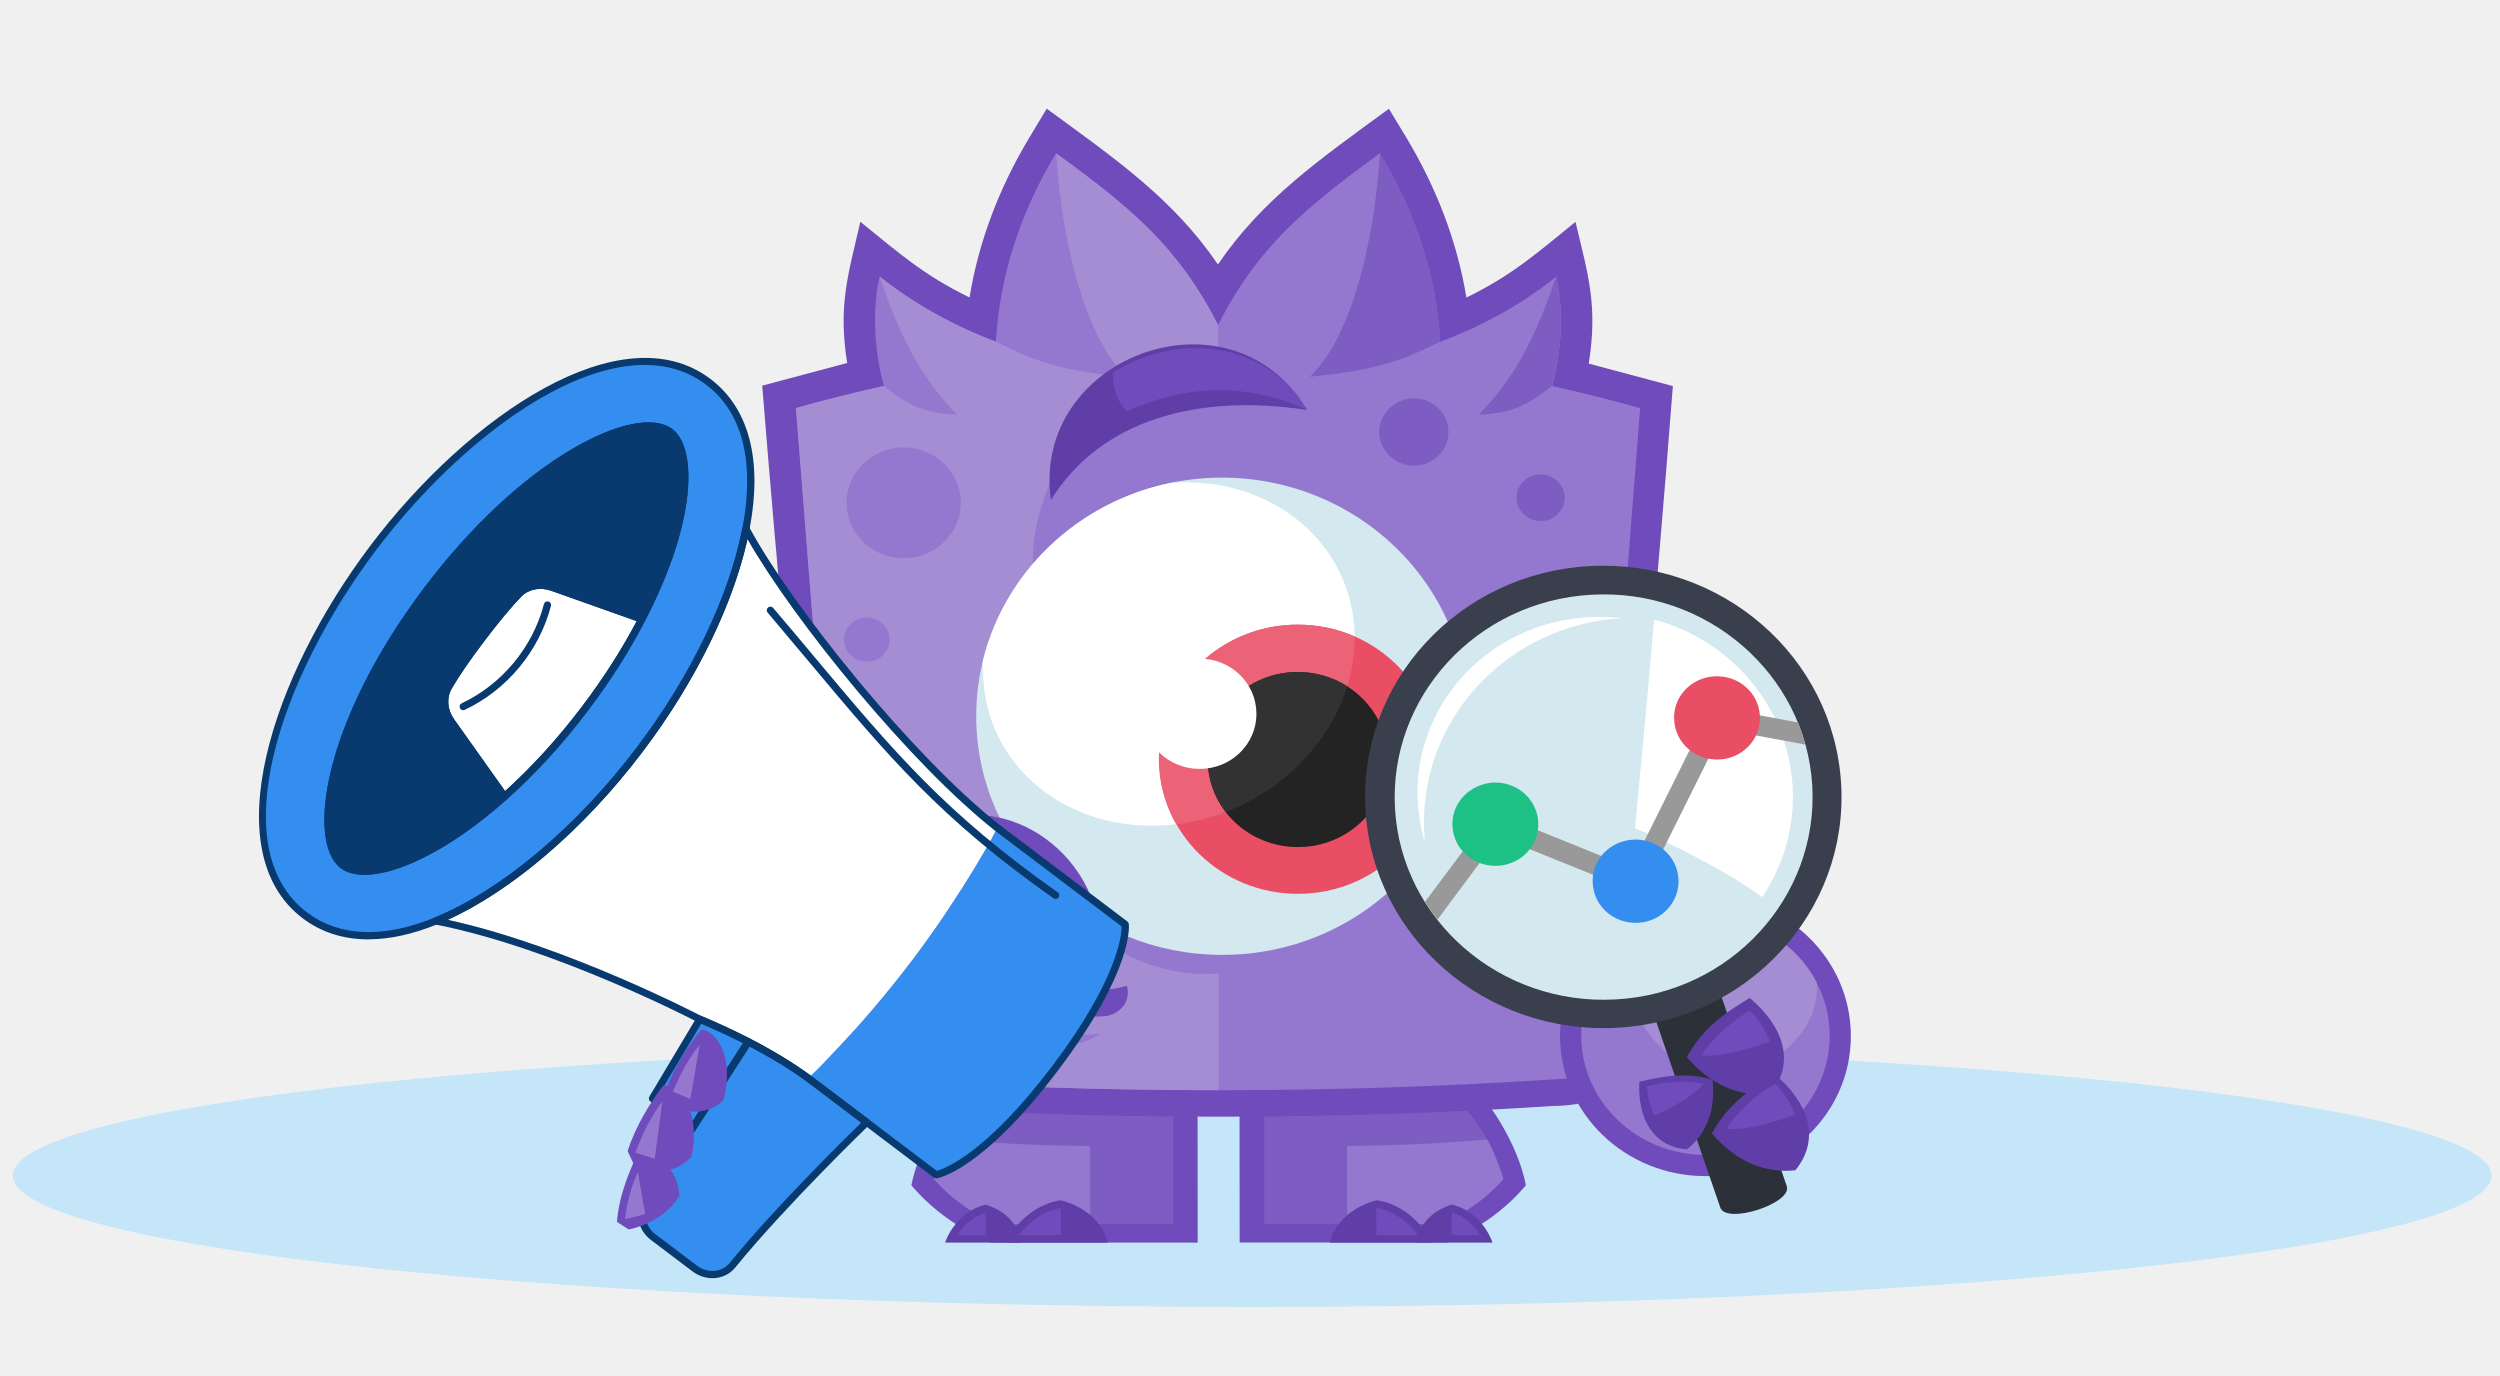
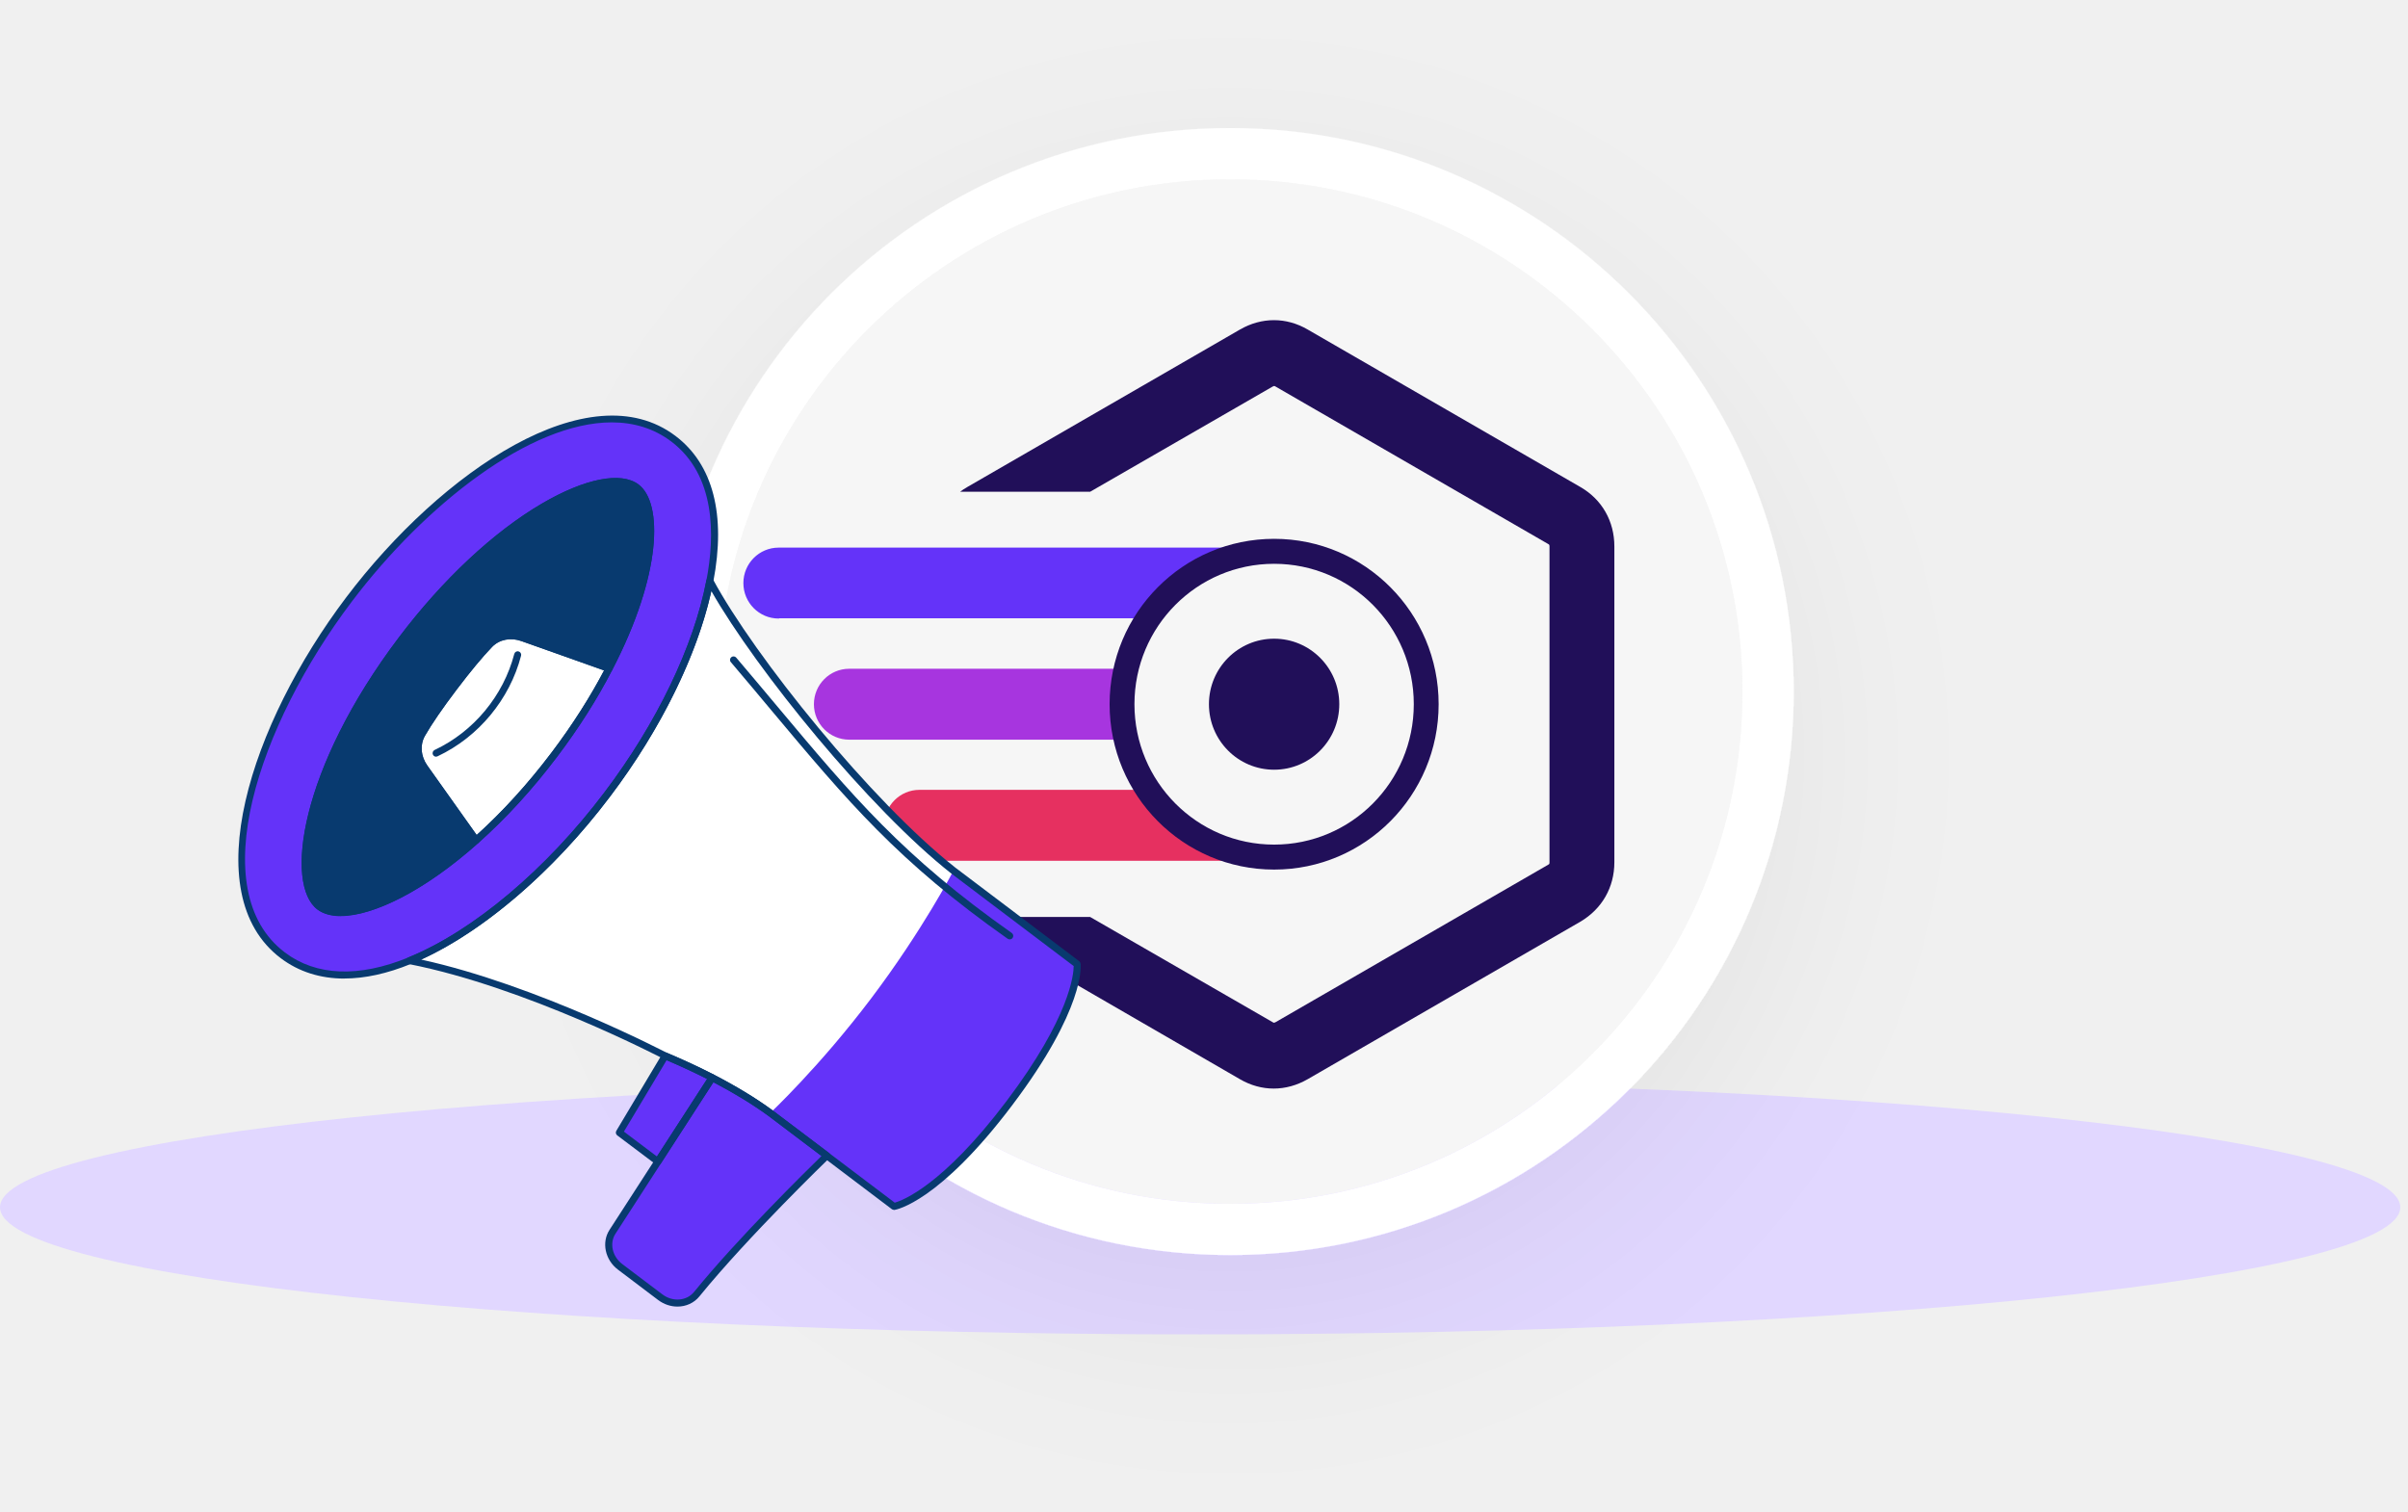
- <svg xmlns="http://www.w3.org/2000/svg" width="189" height="104" viewBox="0 0 189 104" fill="none">
-   <path fill-rule="evenodd" clip-rule="evenodd" d="M94.67 78.953C146.382 78.953 188.369 83.401 188.369 88.878C188.369 94.355 146.382 98.802 94.67 98.802C42.958 98.802 0.971 94.359 0.971 88.878C0.971 83.397 42.958 78.953 94.67 78.953Z" fill="#C5E6F8" />
-   <path d="M74.594 80.399L90.535 80.401L90.545 93.941L74.895 93.939C72.42 92.879 70.38 91.371 68.899 89.605C69.479 86.685 71.636 82.871 74.594 80.399Z" fill="#6F4BBB" />
-   <path d="M75.517 81.529C73.407 83.648 71.323 86.214 70.621 89.134C71.884 90.594 73.534 91.725 75.306 92.549L88.7 92.551L88.692 81.531L75.517 81.529Z" fill="#7D5DC2" />
-   <path d="M71.833 86.147C71.421 86.712 70.647 88.996 70.598 89.137C71.861 90.597 73.511 91.728 75.283 92.552L82.417 92.553L82.412 86.642C78.894 86.618 75.376 86.453 71.833 86.147Z" fill="#9478CF" />
-   <path d="M74.529 91.07C76.179 91.612 76.956 92.625 77.2 93.943L71.45 93.942C71.837 92.812 72.928 91.423 74.529 91.07Z" fill="#5F3EA7" />
-   <path d="M74.504 91.683C73.607 91.918 72.855 92.601 72.37 93.378L74.53 93.378L74.529 91.683L74.504 91.683Z" fill="#6F4BBB" />
-   <path d="M80.206 90.74C82.414 91.329 83.483 92.766 83.75 93.943L76.084 93.942C76.592 92.694 78.144 91.023 80.206 90.74Z" fill="#5F3EA7" />
-   <path d="M80.156 91.329C78.943 91.541 77.755 92.365 77.052 93.377L80.206 93.378L80.205 91.329L80.156 91.329Z" fill="#6F4BBB" />
-   <path d="M109.649 80.398L93.707 80.395L93.717 93.936L109.367 93.938C111.841 92.878 113.878 91.372 115.357 89.606C114.797 86.686 112.635 82.871 109.649 80.398Z" fill="#6F4BBB" />
-   <path d="M108.752 81.528C110.864 83.647 112.953 86.214 113.659 89.134C112.398 90.594 110.749 91.724 108.978 92.548L95.585 92.546L95.577 81.526L108.752 81.528Z" fill="#7D5DC2" />
-   <path d="M112.417 86.144C112.83 86.709 113.608 88.993 113.657 89.135C112.396 90.595 110.747 91.725 108.977 92.549L101.843 92.547L101.839 86.637C105.357 86.614 108.899 86.45 112.417 86.144Z" fill="#9478CF" />
-   <path d="M109.749 91.066C108.1 91.607 107.324 92.62 107.083 93.938L112.833 93.939C112.444 92.808 111.351 91.419 109.749 91.066Z" fill="#5F3EA7" />
-   <path d="M109.776 91.678C110.674 91.914 111.427 92.597 111.913 93.374L109.753 93.374L109.752 91.678L109.776 91.678Z" fill="#6F4BBB" />
-   <path d="M104.075 90.737C101.867 91.326 100.801 92.762 100.535 93.939L108.201 93.94C107.691 92.692 106.137 91.02 104.075 90.737Z" fill="#5F3EA7" />
-   <path d="M104.098 91.325C105.311 91.538 106.501 92.362 107.205 93.375L104.051 93.374L104.049 91.325L104.098 91.325Z" fill="#6F4BBB" />
-   <path d="M49.515 84.57C49.614 87.043 50.198 88.975 51.315 90.176C53.062 90.035 54.541 88.151 55.219 86.526C54.199 84.806 52.209 84.029 49.515 84.57Z" fill="#5F3EA7" />
-   <path d="M50.414 85.254C50.464 86.691 50.853 88.175 51.655 89.258L52.332 85.348C51.725 85.207 51.069 85.207 50.414 85.254Z" fill="#6F4BBB" />
-   <path d="M53.93 85.889C54.102 88.103 54.394 90.058 55.827 92.036C58.399 91.495 60.412 90.106 61.26 87.892C59.996 85.089 56.987 84.712 53.93 85.889Z" fill="#5F3EA7" />
-   <path d="M56.191 91.095L57.911 86.172C56.94 85.984 55.848 86.125 54.805 86.454C54.976 88.127 55.268 89.611 56.191 91.095Z" fill="#6F4BBB" />
-   <path d="M58.366 78.727C59.701 78.727 60.769 79.764 60.77 81.059C60.771 82.354 59.704 83.391 58.37 83.39C57.035 83.39 55.967 82.354 55.966 81.058C55.965 79.763 57.032 78.727 58.366 78.727Z" fill="#9478CF" />
-   <path d="M64.053 27.481C63.346 23.077 64.121 20.792 65.041 16.765C67.93 19.097 69.775 20.77 73.296 22.489C73.996 18.226 75.546 14.199 77.8 10.431L79.133 8.217C84.281 11.987 88.675 15.002 92.076 19.995C95.47 15.003 99.86 11.989 105.002 8.221L106.338 10.435C108.598 14.204 110.154 18.232 110.86 22.495C114.378 20.776 116.221 19.104 119.107 16.773C120.056 20.777 120.81 23.061 120.11 27.489L126.469 29.186C125.219 45.295 123.943 59.026 122.329 75.136C122.112 77.35 121.871 79.587 121.63 81.801C121.558 82.437 120.758 83.591 117.36 83.614C100.763 84.695 83.388 84.692 66.812 83.606C63.415 83.559 62.614 82.428 62.54 81.792C62.296 79.531 62.052 77.27 61.831 75.009C61.734 74.091 61.636 73.172 61.538 72.23C60.145 57.863 58.775 43.543 57.624 29.152L63.981 27.457L64.053 27.457L64.053 27.481Z" fill="#6F4BBB" />
-   <path d="M79.839 11.586C77.1 16.108 75.574 20.888 75.287 25.834C72.471 24.798 69.267 23.101 66.499 20.911C65.942 23.313 66.066 26.445 66.82 29.177C64.491 29.695 62.332 30.237 60.172 30.849C61.348 45.64 62.451 60.431 63.966 75.175C64.113 76.635 64.431 79.791 64.602 81.251C65.209 81.581 66.47 81.581 66.98 81.605C83.676 82.691 100.566 82.693 117.261 81.612C117.795 81.565 119.032 81.565 119.639 81.259C119.808 79.823 120.121 76.596 120.265 75.183C121.735 60.416 122.84 45.625 123.994 30.858C121.834 30.245 119.674 29.703 117.344 29.185C118.094 26.453 118.213 23.32 117.653 20.918C114.913 23.131 111.686 24.803 108.872 25.839C108.577 20.917 107.045 16.112 104.3 11.589C98.721 15.687 95.059 18.654 92.079 24.588C89.065 18.653 85.423 15.685 79.814 11.586L79.839 11.586Z" fill="#9478CF" />
-   <path d="M79.846 11.585C80.263 18.157 81.968 25.459 85.174 28.522C80.902 28.074 78.62 27.579 75.317 25.835C72.477 24.799 69.271 23.102 66.503 20.911C67.986 25.245 69.421 28.331 72.36 31.347C69.86 31.299 68.427 30.498 66.824 29.179C64.494 29.697 62.334 30.238 60.174 30.851C61.35 45.644 62.453 60.437 63.968 75.183C64.115 76.643 64.433 79.8 64.604 81.26C65.211 81.59 66.473 81.59 66.983 81.614C75.333 82.157 83.732 82.417 92.13 82.418L92.124 73.608C79.163 74.596 67.303 54.761 80.911 41.736L78.194 43.196C77.853 41.1 78.53 38.485 79.427 36.365C81.196 32.243 85.903 29.181 92.092 28.452L92.089 24.565C89.075 18.629 85.456 15.661 79.846 11.585Z" fill="#A58DD4" />
-   <path d="M111.811 31.34C114.721 28.325 116.175 25.216 117.653 20.883C118.212 23.285 118.093 26.418 117.343 29.15C115.742 30.492 114.311 31.293 111.811 31.34ZM106.884 30.114C108.34 30.114 109.506 31.269 109.507 32.658C109.508 34.072 108.319 35.202 106.888 35.202C105.431 35.202 104.266 34.047 104.265 32.658C104.264 31.268 105.452 30.114 106.884 30.114ZM116.474 35.863C117.469 35.863 118.295 36.664 118.296 37.629C118.296 38.595 117.472 39.396 116.477 39.396C115.482 39.395 114.656 38.595 114.655 37.629C114.655 36.64 115.455 35.862 116.474 35.863ZM99.02 28.488C102.221 25.45 103.914 18.148 104.322 11.553C107.068 16.076 108.6 20.858 108.895 25.804C105.571 27.547 103.291 28.041 99.02 28.488Z" fill="#7D5DC2" />
-   <path d="M68.314 33.821C70.693 33.822 72.636 35.706 72.638 38.014C72.639 40.323 70.699 42.207 68.32 42.207C65.942 42.206 63.999 40.322 63.997 38.013C63.996 35.705 65.936 33.821 68.314 33.821ZM65.533 46.682C66.479 46.682 67.256 47.436 67.257 48.354C67.258 49.273 66.482 50.027 65.535 50.026C64.588 50.026 63.811 49.273 63.811 48.354C63.81 47.435 64.586 46.682 65.533 46.682Z" fill="#9478CF" />
-   <path d="M92.377 36.109C102.642 36.11 110.971 44.19 110.978 54.152C110.986 64.114 102.668 72.191 92.404 72.189C82.139 72.188 73.81 64.109 73.803 54.146C73.796 44.184 82.113 36.107 92.377 36.109Z" fill="#D3E8EF" />
-   <path d="M74.287 50.047C75.908 43.265 81.485 37.943 88.521 36.507C96.188 35.943 102.404 41.149 102.409 48.238C102.414 55.374 96.11 61.708 88.37 62.366C80.605 63.025 74.317 57.795 74.311 50.636C74.287 50.448 74.287 50.236 74.287 50.047Z" fill="white" />
-   <path d="M98.109 47.225C103.908 47.226 108.595 51.772 108.599 57.401C108.603 63.029 103.923 67.574 98.124 67.573C92.324 67.572 87.638 63.026 87.633 57.398C87.629 51.792 92.309 47.224 98.109 47.225Z" fill="#EA4E64" />
-   <path d="M98.109 47.225C99.638 47.225 101.094 47.532 102.405 48.12L102.405 48.238C102.41 55.186 96.445 61.379 88.924 62.32C88.097 60.86 87.611 59.188 87.609 57.398C87.605 51.769 92.285 47.224 98.109 47.225Z" fill="#EC6277" />
-   <path d="M98.112 50.805C101.873 50.805 104.933 53.75 104.936 57.424C104.938 61.074 101.907 64.041 98.122 64.04C94.361 64.04 91.301 61.096 91.298 57.422C91.296 53.771 94.327 50.804 98.112 50.805Z" fill="#232323" />
-   <path d="M98.11 50.805C99.493 50.805 100.78 51.206 101.848 51.889C100.541 56.104 97.098 59.684 92.683 61.379C91.832 60.272 91.322 58.882 91.321 57.422C91.294 53.771 94.325 50.804 98.11 50.805Z" fill="#323232" />
-   <path d="M90.688 49.792C93.066 49.792 94.985 51.653 94.986 53.961C94.988 56.269 93.072 58.129 90.694 58.129C88.316 58.129 86.398 56.268 86.396 53.96C86.395 51.652 88.31 49.791 90.688 49.792Z" fill="white" />
-   <path d="M70.534 62.421C75.822 59.596 83.785 64.543 83.208 72.55C78.16 71.042 72.697 66.425 70.534 62.421Z" fill="#6F4BBB" />
-   <path d="M70.534 62.422C75.339 62.517 80.655 65.155 83.208 72.55C77.166 71.89 71.533 67.414 70.534 62.422Z" fill="#A58DD4" />
-   <path d="M73.038 69.112C73.741 68.876 77.041 68.948 77.308 69.301C77.624 69.725 76.752 71.891 75.831 73.304C74.617 72.362 73.621 71.067 73.038 69.112Z" fill="#7D5DC2" />
-   <path d="M72.067 68.335C72.77 68.099 76.071 68.17 76.338 68.523C76.654 68.948 75.782 71.114 74.861 72.527C73.647 71.585 72.651 70.289 72.067 68.335Z" fill="white" />
-   <path d="M73.06 67.228C73.282 71.772 79.4 76.153 85.197 74.529C85.514 75.848 84.592 76.625 83.646 76.813C78.381 77.26 73.308 74.033 71.63 69.912C71.144 68.781 71.677 67.369 73.06 67.228Z" fill="#6F4BBB" />
-   <path d="M72.07 75.756C73.528 78.417 75.81 79.666 78.31 80.066C74.744 81.62 71.588 79.547 72.07 75.756Z" fill="#6F4BBB" />
-   <path d="M74.472 76.392C77.336 77.946 80.053 78.44 83.207 78.158C80.903 79.641 76.391 79.805 74.472 76.392Z" fill="#9478CF" />
-   <path d="M98.809 30.991C93.052 21.336 77.916 26.962 79.452 37.794C83.233 31.719 90.535 29.742 98.809 30.991Z" fill="#5F3EA7" />
-   <path d="M98.808 30.988C95.553 25.55 88.711 25.196 84.128 28.185C84.105 29.457 84.493 30.375 85.197 31.105C88.908 29.363 93.76 28.657 98.808 30.988Z" fill="#6F4BBB" />
-   <path d="M128.924 67.719C134.966 67.72 139.92 72.431 139.924 78.319C139.928 84.207 134.982 88.916 128.939 88.915C122.897 88.915 117.944 84.204 117.939 78.316C117.935 72.428 122.882 67.718 128.924 67.719Z" fill="#6F4BBB" />
-   <path d="M128.925 69.274C134.118 69.274 138.319 73.326 138.323 78.295C138.326 83.288 134.131 87.315 128.938 87.314C123.746 87.313 119.545 83.262 119.541 78.292C119.537 73.323 123.757 69.273 128.925 69.274Z" fill="#9478CF" />
-   <path d="M128.925 69.272C132.614 69.272 135.794 71.322 137.349 74.289C137.692 78.999 131.774 82.46 127.818 80.835C124.905 79.304 122.889 76.312 122.886 72.898C122.886 72.332 122.934 71.791 123.055 71.249C124.68 70.025 126.717 69.272 128.925 69.272Z" fill="#A58DD4" />
-   <path d="M125.095 76.904C124.657 75.609 129.656 73.984 130.118 75.28L135.079 89.672C135.517 90.968 130.519 92.592 130.057 91.297L125.095 76.904Z" fill="#2B3039" />
-   <path d="M132.278 75.444C130.313 76.621 128.688 77.775 127.525 79.918C129.201 81.897 131.41 82.98 133.836 82.698C135.8 80.296 134.779 77.54 132.278 75.444Z" fill="#5F3EA7" />
-   <path d="M133.809 78.741C133.517 77.917 132.983 77.14 132.303 76.386C130.8 77.328 129.563 78.34 128.618 79.8C129.661 79.894 131.286 79.636 133.809 78.741Z" fill="#6F4BBB" />
-   <path d="M134.173 81.216C132.208 82.393 130.583 83.547 129.42 85.69C131.096 87.668 133.305 88.752 135.731 88.47C137.695 86.068 136.674 83.312 134.173 81.216Z" fill="#5F3EA7" />
-   <path d="M135.704 84.277C135.413 83.453 134.878 82.676 134.198 81.922C132.695 82.864 131.458 83.876 130.513 85.336C131.556 85.454 133.182 85.172 135.704 84.277Z" fill="#6F4BBB" />
-   <path d="M123.934 81.781C125.803 81.334 127.452 81.052 129.467 81.617C129.711 83.737 129.106 85.668 127.53 86.892C124.909 86.68 123.791 84.466 123.934 81.781Z" fill="#5F3EA7" />
-   <path d="M125.08 84.348C124.74 83.688 124.569 82.935 124.496 82.111C125.952 81.781 127.286 81.64 128.766 81.946C128.233 82.629 127.117 83.406 125.08 84.348Z" fill="#6F4BBB" />
-   <path d="M120.178 42.796C110.254 43.336 102.665 51.602 103.23 61.234C103.795 70.867 112.318 78.24 122.242 77.699C132.166 77.159 139.755 68.894 139.19 59.261C138.625 49.629 130.127 42.256 120.178 42.796Z" fill="#393F4C" />
-   <path d="M120.325 44.962C111.639 45.432 104.971 52.685 105.462 61.14C105.954 69.571 113.432 76.049 122.144 75.556C130.83 75.086 137.498 67.833 137.007 59.378C136.491 50.947 129.037 44.469 120.325 44.962Z" fill="#D3E8EF" />
-   <path d="M133.224 67.831C134.824 65.428 135.696 62.531 135.524 59.445C135.155 53.345 130.807 48.374 125.054 46.842C124.597 52.118 124.115 57.3 123.609 62.624C125.527 63.378 130.48 65.781 133.224 67.831Z" fill="white" />
-   <path d="M120.087 46.658C112.516 47.081 106.721 53.368 107.188 60.717C107.261 61.753 107.432 62.766 107.724 63.708C107.699 63.496 107.675 63.284 107.675 63.048C107.183 54.522 113.875 47.222 122.66 46.729L122.732 46.729C121.883 46.658 120.985 46.611 120.087 46.658Z" fill="white" />
-   <path d="M107.726 68.181C108.018 68.652 108.334 69.1 108.674 69.524L113.328 63.261L124.055 67.595L130.257 55.139L136.494 56.294C136.323 55.729 136.153 55.164 135.934 54.622L129.382 53.397L123.301 65.617L112.817 61.377L107.726 68.181Z" fill="#999999" />
-   <path d="M112.865 59.166C114.661 59.072 116.19 60.391 116.289 62.134C116.387 63.877 115.029 65.36 113.234 65.454C111.438 65.548 109.908 64.229 109.81 62.486C109.687 60.767 111.069 59.283 112.865 59.166Z" fill="#1EC185" />
-   <path d="M129.623 51.13C131.419 51.036 132.948 52.355 133.047 54.098C133.145 55.841 131.787 57.324 129.992 57.418C128.196 57.512 126.666 56.193 126.568 54.45C126.445 52.707 127.827 51.224 129.623 51.13Z" fill="#EA4E64" />
-   <path d="M123.467 63.476C125.262 63.382 126.792 64.701 126.891 66.444C126.989 68.187 125.631 69.67 123.835 69.764C122.04 69.858 120.51 68.539 120.412 66.796C120.289 65.054 121.671 63.57 123.467 63.476Z" fill="#338EEF" />
-   <path d="M32.948 69.623C41.389 71.27 52.901 77.051 52.901 77.051C54.16 77.582 55.391 78.151 56.568 78.753C58.199 79.591 59.732 80.505 61.111 81.512C61.111 81.512 64.938 77.921 68.972 72.584C73.006 67.247 75.415 62.589 75.415 62.589C69.109 57.629 59.759 46.238 56.393 39.971C55.375 45.313 52.315 51.444 48.379 56.644C44.022 62.414 38.274 67.455 32.954 69.617L32.948 69.623Z" fill="white" />
-   <path d="M68.972 72.585C64.938 77.922 61.111 81.513 61.111 81.513L70.762 88.81C70.762 88.81 74.057 88.301 79.766 80.747C85.47 73.198 85.065 69.886 85.065 69.886L75.415 62.59C75.415 62.59 73.006 67.248 68.972 72.585Z" fill="#338EEF" />
-   <path d="M53.536 28.858C56.601 31.174 57.285 35.268 56.388 39.976C55.37 45.318 52.31 51.449 48.374 56.649C44.017 62.419 38.269 67.46 32.949 69.622C29.243 71.138 25.734 71.231 23.046 69.201C16.5 64.252 20.824 51.192 28.214 41.415C35.603 31.634 46.989 23.91 53.536 28.858ZM25.92 65.402C27.705 66.748 32.664 65.112 38.143 60.213C40.152 58.428 42.232 56.206 44.252 53.529C46.004 51.214 47.416 48.942 48.522 46.802C52.206 39.718 52.534 34.064 50.662 32.652C48.232 30.818 39.889 34.529 32.336 44.525C24.787 54.514 23.49 63.563 25.915 65.396L25.92 65.402Z" fill="#338EEF" />
-   <path d="M36.392 48.307C35.105 50.009 34.355 51.159 33.912 51.925C33.458 52.719 33.54 53.731 34.109 54.536L38.143 60.213C40.152 58.428 42.232 56.206 44.252 53.529C46.004 51.214 47.416 48.942 48.522 46.802L41.767 44.404C40.837 44.076 39.84 44.273 39.2 44.93C38.587 45.559 37.684 46.599 36.397 48.301L36.392 48.307Z" fill="white" />
-   <path d="M32.341 44.531C24.793 54.521 23.495 63.569 25.92 65.403C27.705 66.75 32.664 65.113 38.143 60.214L34.109 54.538C33.54 53.733 33.458 52.72 33.912 51.927C34.355 51.16 35.105 50.011 36.392 48.308C37.678 46.606 38.581 45.566 39.194 44.937C39.835 44.28 40.831 44.083 41.762 44.411L48.516 46.809C52.2 39.725 52.529 34.071 50.657 32.659C48.226 30.825 39.884 34.536 32.33 44.531H32.341Z" fill="#083A6F" />
-   <path d="M52.901 77.051L49.321 83.045L52.326 85.316L56.568 78.759C55.391 78.151 54.16 77.587 52.901 77.056V77.051Z" fill="#338EEF" />
-   <path d="M56.568 78.754L52.326 85.312L48.795 90.78C48.231 91.65 48.489 92.849 49.386 93.528L52.523 95.898C53.448 96.593 54.702 96.478 55.375 95.652C59.272 90.868 65.529 84.846 65.529 84.846L61.117 81.513C59.743 80.511 58.205 79.597 56.574 78.754H56.568Z" fill="#338EEF" />
-   <path d="M70.768 89.084C70.768 89.084 70.795 89.084 70.811 89.084C70.948 89.062 74.287 88.47 79.991 80.916C85.695 73.362 85.356 69.996 85.339 69.854C85.328 69.783 85.29 69.711 85.235 69.668L75.579 62.371C69.016 57.215 59.847 45.829 56.634 39.84C56.579 39.736 56.465 39.682 56.349 39.698C56.235 39.715 56.147 39.802 56.12 39.917C55.14 45.052 52.239 51.089 48.155 56.481C43.612 62.508 37.886 67.319 32.845 69.367C32.73 69.41 32.664 69.525 32.675 69.646C32.686 69.766 32.773 69.865 32.894 69.887C42.03 71.677 52.666 77.233 52.775 77.287C54.133 77.862 55.326 78.42 56.448 78.995C58.161 79.876 59.672 80.796 60.948 81.727L70.598 89.023C70.647 89.062 70.702 89.078 70.762 89.078L70.768 89.084ZM84.797 70.029C84.797 70.647 84.534 73.987 79.553 80.588C74.572 87.184 71.43 88.344 70.828 88.52L61.276 81.3C59.973 80.347 58.435 79.417 56.7 78.519C55.567 77.939 54.357 77.375 53.01 76.806C52.928 76.762 42.862 71.507 33.857 69.536C38.784 67.292 44.23 62.606 48.593 56.821C52.534 51.615 55.392 45.807 56.508 40.76C60.028 46.935 68.857 57.795 75.24 62.814L84.797 70.04V70.029Z" fill="#083A6F" />
-   <path d="M27.858 71.013C29.451 71.013 31.197 70.635 33.053 69.875C38.182 67.794 43.99 62.912 48.593 56.814C52.726 51.356 55.665 45.237 56.662 40.026C57.663 34.798 56.64 30.862 53.706 28.645C47.022 23.593 35.472 31.366 28 41.252C20.534 51.138 16.204 64.373 22.888 69.426C24.295 70.488 25.975 71.019 27.864 71.019L27.858 71.013ZM48.725 27.589C50.438 27.589 52.014 28.054 53.372 29.078C56.859 31.711 56.793 36.429 56.125 39.922C55.145 45.056 52.244 51.094 48.161 56.486C43.617 62.512 37.892 67.324 32.85 69.371C28.98 70.953 25.647 70.822 23.216 68.982C16.817 64.149 21.131 51.252 28.438 41.58C34.197 33.966 42.386 27.589 48.73 27.589H48.725ZM27.579 66.141C30.195 66.141 34.301 64.018 38.33 60.421C40.497 58.489 42.561 56.228 44.471 53.699C46.157 51.471 47.602 49.194 48.763 46.934C52.655 39.445 52.731 33.878 50.832 32.444C49.469 31.41 46.645 31.962 43.289 33.928C39.512 36.139 35.544 39.845 32.122 44.372C24.355 54.646 23.178 63.678 25.756 65.627C26.221 65.977 26.84 66.147 27.579 66.147V66.141ZM49.047 32.483C49.655 32.483 50.153 32.614 50.504 32.877C52.25 34.196 51.899 39.719 48.281 46.682C47.132 48.915 45.703 51.165 44.039 53.365C42.151 55.867 40.109 58.1 37.968 60.011C32.593 64.806 27.705 66.41 26.09 65.183C23.808 63.454 25.225 54.405 32.566 44.695C35.943 40.223 39.851 36.566 43.574 34.393C45.703 33.15 47.668 32.483 49.053 32.483H49.047Z" fill="#083A6F" />
-   <path d="M38.144 60.487C38.209 60.487 38.275 60.465 38.324 60.416C40.486 58.495 42.55 56.234 44.466 53.694C46.146 51.472 47.591 49.195 48.763 46.928C48.801 46.857 48.801 46.775 48.774 46.704C48.746 46.633 48.686 46.573 48.609 46.545L41.855 44.148C40.809 43.781 39.715 44.005 39.003 44.739C38.231 45.533 37.284 46.677 36.173 48.138C35.067 49.6 34.23 50.826 33.677 51.784C33.168 52.676 33.25 53.787 33.885 54.691L37.919 60.367C37.963 60.433 38.034 60.471 38.111 60.482C38.122 60.482 38.133 60.482 38.144 60.482V60.487ZM48.133 46.956C47 49.107 45.621 51.258 44.033 53.366C42.205 55.785 40.24 57.947 38.187 59.803L34.334 54.379C33.819 53.65 33.748 52.764 34.153 52.057C34.695 51.116 35.522 49.912 36.616 48.467C37.711 47.022 38.647 45.894 39.397 45.117C39.961 44.536 40.837 44.361 41.68 44.662L48.139 46.956H48.133Z" fill="#083A6F" />
-   <path d="M27.568 66.125C29.982 66.125 33.879 64.395 38.324 60.421C38.428 60.328 38.444 60.175 38.362 60.06L34.328 54.383C33.813 53.655 33.742 52.768 34.147 52.062C34.689 51.121 35.516 49.916 36.611 48.471C37.705 47.026 38.641 45.899 39.391 45.121C39.955 44.541 40.831 44.366 41.674 44.667L48.429 47.065C48.555 47.108 48.702 47.054 48.763 46.933C52.654 39.445 52.731 33.878 50.826 32.438C49.458 31.404 46.639 31.962 43.283 33.922C39.506 36.133 35.538 39.839 32.117 44.366C24.349 54.646 23.172 63.672 25.75 65.621C26.188 65.95 26.801 66.125 27.562 66.125H27.568ZM37.776 60.175C32.478 64.849 27.683 66.398 26.084 65.189C23.802 63.464 25.22 54.411 32.56 44.7C35.937 40.228 39.846 36.571 43.568 34.398C46.633 32.608 49.354 32.011 50.503 32.882C52.233 34.19 51.91 39.615 48.39 46.474L41.86 44.158C40.815 43.791 39.72 44.016 39.008 44.749C38.236 45.543 37.289 46.687 36.178 48.148C35.072 49.61 34.235 50.836 33.682 51.794C33.173 52.686 33.255 53.797 33.89 54.701L37.782 60.175H37.776Z" fill="#083A6F" />
-   <path d="M52.332 85.585C52.332 85.585 52.364 85.585 52.381 85.585C52.458 85.574 52.523 85.531 52.562 85.465L56.804 78.907C56.847 78.841 56.858 78.765 56.837 78.688C56.815 78.612 56.765 78.551 56.7 78.513C55.567 77.933 54.357 77.369 53.01 76.8C52.884 76.745 52.737 76.794 52.671 76.909L49.091 82.903C49.02 83.023 49.047 83.177 49.162 83.264L52.173 85.531C52.222 85.569 52.277 85.585 52.337 85.585H52.332ZM56.18 78.858L52.26 84.912L49.682 82.969L53.016 77.391C54.16 77.878 55.2 78.36 56.18 78.858Z" fill="#083A6F" />
-   <path d="M53.864 96.632C54.521 96.632 55.156 96.358 55.583 95.827C59.426 91.109 65.655 85.104 65.715 85.043C65.775 84.989 65.803 84.912 65.797 84.83C65.797 84.748 65.754 84.677 65.688 84.627L61.27 81.294C59.968 80.341 58.429 79.411 56.694 78.513C56.574 78.447 56.415 78.491 56.338 78.606L48.56 90.638C47.92 91.618 48.21 92.986 49.217 93.747L52.353 96.117C52.813 96.462 53.344 96.632 53.864 96.632ZM65.108 84.874C63.942 86.012 58.599 91.256 55.162 95.482C54.581 96.199 53.492 96.287 52.687 95.679L49.551 93.309C48.773 92.723 48.538 91.678 49.025 90.939L56.667 79.115C58.287 79.964 59.727 80.845 60.947 81.732L65.108 84.874Z" fill="#083A6F" />
-   <path d="M35.023 53.688C35.062 53.688 35.1 53.677 35.139 53.661C38.33 52.156 40.766 49.216 41.652 45.806C41.691 45.658 41.603 45.51 41.455 45.472C41.307 45.434 41.16 45.521 41.121 45.669C40.273 48.931 37.952 51.734 34.903 53.168C34.766 53.234 34.706 53.398 34.772 53.535C34.816 53.633 34.914 53.694 35.018 53.694L35.023 53.688Z" fill="#083A6F" />
-   <path d="M79.805 67.958C79.892 67.958 79.975 67.92 80.029 67.843C80.117 67.718 80.084 67.548 79.964 67.46C71.463 61.472 67.554 56.803 61.632 49.736C60.635 48.548 59.59 47.294 58.451 45.959C58.353 45.844 58.183 45.828 58.063 45.926C57.948 46.025 57.931 46.194 58.03 46.309C59.163 47.645 60.214 48.898 61.205 50.086C67.155 57.186 71.079 61.882 79.641 67.909C79.69 67.942 79.745 67.958 79.799 67.958H79.805Z" fill="#083A6F" />
-   <path d="M48.041 88.289L47.446 87.022C48.107 84.996 49.196 83.327 50.13 82.072C51.315 82.035 53.027 83.896 52.267 87.451C51.072 88.713 49.412 88.806 48.041 88.289Z" fill="#6F4BBB" />
-   <path d="M49.494 87.605L48.04 87.136C48.555 85.698 49.322 84.23 50.075 83.27L49.494 87.605Z" fill="#9478CF" />
-   <path d="M50.835 83.622L50.361 82.359C51.058 80.485 52.097 78.978 53.019 77.833C54.093 77.887 55.559 79.807 54.704 83.162C53.57 84.266 52.06 84.215 50.835 83.622Z" fill="#6F4BBB" />
-   <path d="M52.185 83.078L50.873 82.534C51.408 81.194 52.174 79.839 52.904 78.982L52.185 83.078Z" fill="#9478CF" />
-   <path d="M47.527 92.944L46.639 92.375C46.759 90.715 47.355 89.112 47.926 87.819C49.05 87.231 51.16 87.662 51.365 90.391C50.552 91.79 48.984 92.629 47.538 92.949L47.527 92.944Z" fill="#6F4BBB" />
-   <path d="M48.787 91.788L47.255 92.171C47.383 90.963 47.743 89.602 48.225 88.608L48.776 91.784L48.787 91.788Z" fill="#9478CF" />
+ <svg xmlns="http://www.w3.org/2000/svg" width="188" height="118" viewBox="0 0 188 118" fill="none">
+   <path fill-rule="evenodd" clip-rule="evenodd" d="M93.699 84.346C145.411 84.346 187.398 88.793 187.398 94.27C187.398 99.747 145.411 104.195 93.699 104.195C41.987 104.195 0 99.751 0 94.27C0 88.789 41.987 84.346 93.699 84.346Z" fill="#E1D7FF" />
+   <g filter="url(#filter0_d_234_32774)">
+     <rect x="56.038" y="14" width="80" height="80" rx="40" fill="#F6F6F6" />
+     <rect x="54.038" y="12" width="84" height="84" rx="42" stroke="white" stroke-width="4" />
+     <path d="M71.785 61.675H89.298C91.479 64.997 95.224 67.212 99.474 67.212H71.785C70.264 67.212 69.031 65.972 69.031 64.443C69.031 62.914 70.264 61.675 71.785 61.675Z" fill="#E63060" />
+     <path d="M66.299 57.757C64.778 57.757 63.545 56.517 63.545 54.988C63.545 53.459 64.778 52.22 66.299 52.22H87.646C87.447 53.106 87.337 54.035 87.337 54.988C87.337 55.942 87.447 56.871 87.646 57.757H66.299Z" fill="#A735DF" />
+     <path d="M60.791 48.298C59.271 48.298 58.038 47.058 58.038 45.529C58.038 44 59.271 42.761 60.791 42.761H99.474C99.385 42.761 99.275 42.761 99.187 42.761H99.119C99.031 42.761 98.942 42.761 98.832 42.761H98.81C98.722 42.761 98.633 42.761 98.547 42.782H98.504C98.416 42.782 98.327 42.804 98.217 42.804H98.174C98.085 42.804 98.021 42.825 97.932 42.825H97.889C97.801 42.847 97.712 42.847 97.626 42.868H97.559C97.382 42.89 97.207 42.936 97.03 42.958L96.962 42.979C96.874 43.001 96.809 43.022 96.721 43.022L96.653 43.044L96.454 43.087L96.387 43.108C96.298 43.13 96.234 43.151 96.145 43.176L96.103 43.197C96.035 43.219 95.971 43.241 95.904 43.265L95.815 43.287L95.616 43.354L95.527 43.376C95.439 43.398 95.374 43.419 95.286 43.465L95.243 43.487L95.065 43.554L94.977 43.597C94.909 43.619 94.845 43.665 94.778 43.687L94.689 43.73L94.536 43.797L94.447 43.84C94.38 43.862 94.316 43.908 94.248 43.93L94.16 43.973L94.028 44.04L93.875 44.13L93.744 44.197L93.633 44.265L93.523 44.333L93.37 44.422L93.282 44.489L93.171 44.557L93.019 44.646L92.908 44.714L92.841 44.757C92.709 44.846 92.553 44.957 92.422 45.046L92.4 45.068C92.312 45.136 92.223 45.2 92.134 45.268L92.113 45.289C91.981 45.4 91.825 45.511 91.694 45.621L91.672 45.643C90.791 46.397 89.999 47.282 89.359 48.279H60.859L60.791 48.298Z" fill="#6433F9" />
+     <path d="M112.319 54.987C112.319 47.857 106.57 42.074 99.474 42.074C92.379 42.074 86.63 47.854 86.63 54.987C86.63 62.121 92.379 67.901 99.474 67.901C106.57 67.901 112.319 62.118 112.319 54.987ZM88.57 54.987C88.57 48.918 93.459 44.024 99.474 44.024C105.511 44.024 110.379 48.94 110.379 54.987C110.379 61.057 105.489 65.951 99.474 65.951C93.438 65.951 88.57 61.032 88.57 54.987Z" fill="#210F59" />
+     <path d="M123.376 38.023L102.096 25.731C100.423 24.756 98.504 24.756 96.809 25.731L75.53 38.023C75.331 38.134 75.132 38.266 74.957 38.398H85.112L99.364 30.182C99.385 30.182 99.453 30.139 99.474 30.139C99.496 30.139 99.563 30.161 99.584 30.182L120.864 42.474C120.885 42.474 120.931 42.517 120.953 42.542C120.974 42.585 120.974 42.653 120.974 42.674V67.326C120.974 67.369 120.974 67.436 120.953 67.458C120.953 67.48 120.885 67.501 120.864 67.526L99.584 79.818C99.563 79.818 99.496 79.861 99.474 79.861C99.453 79.861 99.385 79.839 99.364 79.818L85.112 71.602H74.954C75.132 71.734 96.806 84.269 96.806 84.269C98.48 85.244 100.398 85.244 102.093 84.269L123.373 71.977C125.068 70.98 126.038 69.297 126.038 67.326V42.674C126.041 40.703 125.074 38.995 123.376 38.023Z" fill="#210F59" />
+     <path d="M99.474 60.103C102.284 60.103 104.562 57.813 104.562 54.987C104.562 52.162 102.284 49.872 99.474 49.872C96.664 49.872 94.386 52.162 94.386 54.987C94.386 57.813 96.664 60.103 99.474 60.103Z" fill="#210F59" />
+   </g>
+   <path d="M31.977 75.015C40.418 76.663 51.93 82.443 51.93 82.443C53.189 82.974 54.42 83.544 55.597 84.146C57.228 84.983 58.761 85.897 60.141 86.904C60.141 86.904 63.967 83.314 68.001 77.977C72.035 72.64 74.444 67.981 74.444 67.981C68.138 63.022 58.789 51.631 55.422 45.363C54.404 50.706 51.344 56.837 47.408 62.037C43.051 67.806 37.304 72.848 31.983 75.01L31.977 75.015Z" fill="white" />
+   <path d="M68.001 77.978C63.967 83.315 60.141 86.906 60.141 86.906L69.791 94.202C69.791 94.202 73.086 93.693 78.796 86.139C84.499 78.591 84.094 75.279 84.094 75.279L74.444 67.982C74.444 67.982 72.035 72.641 68.001 77.978Z" fill="#6433F9" />
+   <path d="M52.565 34.251C55.63 36.566 56.315 40.661 55.417 45.368C54.399 50.711 51.339 56.842 47.403 62.042C43.046 67.811 37.298 72.853 31.978 75.015C28.272 76.531 24.763 76.624 22.076 74.593C15.529 69.645 19.853 56.584 27.243 46.808C34.633 37.026 46.018 29.302 52.565 34.251ZM24.949 70.794C26.734 72.141 31.693 70.504 37.172 65.605C39.181 63.821 41.261 61.598 43.281 58.922C45.033 56.606 46.445 54.334 47.551 52.194C51.235 45.111 51.563 39.456 49.691 38.044C47.261 36.211 38.919 39.922 31.365 49.917C23.816 59.907 22.519 68.955 24.944 70.789L24.949 70.794Z" fill="#6433F9" />
+   <path d="M35.421 53.7C34.135 55.402 33.385 56.551 32.941 57.318C32.487 58.111 32.569 59.124 33.138 59.929L37.173 65.605C39.181 63.821 41.261 61.598 43.281 58.922C45.033 56.606 46.445 54.334 47.551 52.194L40.796 49.797C39.866 49.468 38.87 49.665 38.229 50.322C37.616 50.952 36.713 51.992 35.426 53.694L35.421 53.7Z" fill="white" />
+   <path d="M31.37 49.924C23.822 59.914 22.524 68.962 24.949 70.796C26.734 72.142 31.693 70.506 37.173 65.607L33.138 59.93C32.569 59.126 32.487 58.113 32.941 57.319C33.385 56.553 34.135 55.403 35.421 53.701C36.707 51.999 37.611 50.959 38.224 50.329C38.864 49.672 39.86 49.475 40.791 49.803L47.546 52.201C51.23 45.118 51.558 39.463 49.686 38.051C47.255 36.217 38.913 39.929 31.359 49.924H31.37Z" fill="#083A6F" />
+   <path d="M51.93 82.443L48.35 88.437L51.355 90.709L55.597 84.151C54.42 83.544 53.189 82.98 51.93 82.449V82.443Z" fill="#6433F9" />
+   <path d="M55.597 84.147L51.355 90.704L47.825 96.173C47.261 97.043 47.518 98.242 48.416 98.921L51.552 101.291C52.477 101.986 53.731 101.871 54.404 101.044C58.301 96.26 64.558 90.239 64.558 90.239L60.146 86.905C58.772 85.904 57.234 84.99 55.603 84.147H55.597Z" fill="#6433F9" />
+   <path d="M69.797 94.476C69.797 94.476 69.824 94.476 69.841 94.476C69.978 94.454 73.317 93.863 79.02 86.309C84.724 78.755 84.385 75.389 84.368 75.246C84.357 75.175 84.319 75.104 84.264 75.06L74.608 67.764C68.045 62.607 58.877 51.221 55.663 45.233C55.609 45.129 55.494 45.074 55.379 45.091C55.264 45.107 55.176 45.195 55.149 45.31C54.169 50.444 51.268 56.482 47.184 61.874C42.641 67.9 36.915 72.712 31.874 74.759C31.759 74.803 31.693 74.918 31.704 75.038C31.715 75.159 31.803 75.257 31.923 75.279C41.059 77.069 51.695 82.625 51.804 82.68C53.162 83.255 54.355 83.813 55.477 84.388C57.191 85.269 58.701 86.189 59.977 87.119L69.627 94.416C69.676 94.454 69.731 94.471 69.791 94.471L69.797 94.476ZM83.826 75.421C83.826 76.04 83.564 79.379 78.582 85.981C73.601 92.577 70.459 93.737 69.857 93.912L60.305 86.692C59.002 85.74 57.464 84.809 55.729 83.912C54.596 83.331 53.386 82.767 52.04 82.198C51.958 82.154 41.891 76.9 32.886 74.929C37.813 72.685 43.26 67.999 47.622 62.213C51.563 57.007 54.421 51.2 55.537 46.153C59.057 52.327 67.886 63.187 74.269 68.207L83.826 75.433V75.421Z" fill="#083A6F" />
+   <path d="M26.887 76.406C28.48 76.406 30.226 76.028 32.082 75.267C37.211 73.187 43.019 68.304 47.622 62.206C51.755 56.749 54.695 50.629 55.691 45.418C56.693 40.191 55.669 36.255 52.735 34.038C46.051 28.986 34.502 36.758 27.03 46.644C19.563 56.53 15.233 69.766 21.917 74.818C23.324 75.88 25.004 76.411 26.893 76.411L26.887 76.406ZM47.754 32.981C49.467 32.981 51.044 33.447 52.401 34.47C55.888 37.103 55.822 41.822 55.154 45.314C54.175 50.449 51.273 56.486 47.19 61.878C42.647 67.905 36.921 72.716 31.88 74.764C28.009 76.346 24.676 76.214 22.245 74.375C15.847 69.541 20.16 56.645 27.468 46.973C33.226 39.359 41.415 32.981 47.759 32.981H47.754ZM26.608 71.534C29.225 71.534 33.33 69.41 37.359 65.814C39.526 63.882 41.59 61.621 43.501 59.092C45.187 56.864 46.632 54.587 47.792 52.326C51.684 44.838 51.761 39.271 49.861 37.837C48.498 36.802 45.674 37.355 42.318 39.32C38.541 41.532 34.573 45.237 31.151 49.764C23.384 60.039 22.207 69.071 24.785 71.019C25.251 71.37 25.869 71.54 26.608 71.54V71.534ZM48.077 37.875C48.684 37.875 49.182 38.007 49.533 38.269C51.279 39.589 50.929 45.112 47.31 52.074C46.161 54.308 44.732 56.557 43.068 58.758C41.18 61.26 39.138 63.493 36.998 65.403C31.622 70.198 26.734 71.802 25.119 70.576C22.837 68.846 24.254 59.798 31.595 50.087C34.972 45.615 38.881 41.959 42.603 39.785C44.732 38.543 46.697 37.875 48.082 37.875H48.077Z" fill="#083A6F" />
+   <path d="M37.173 65.88C37.238 65.88 37.304 65.858 37.353 65.809C39.516 63.887 41.579 61.627 43.495 59.087C45.175 56.864 46.621 54.587 47.792 52.321C47.83 52.25 47.83 52.168 47.803 52.097C47.776 52.026 47.715 51.965 47.639 51.938L40.884 49.54C39.838 49.174 38.744 49.398 38.032 50.132C37.26 50.925 36.313 52.069 35.202 53.531C34.096 54.992 33.259 56.218 32.706 57.176C32.197 58.069 32.279 59.18 32.914 60.083L36.948 65.76C36.992 65.825 37.063 65.864 37.14 65.874C37.151 65.874 37.162 65.874 37.173 65.874V65.88ZM47.163 52.349C46.029 54.5 44.65 56.651 43.063 58.758C41.234 61.178 39.269 63.34 37.217 65.196L33.363 59.771C32.848 59.043 32.777 58.156 33.182 57.45C33.724 56.509 34.551 55.304 35.645 53.859C36.74 52.414 37.676 51.286 38.426 50.509C38.99 49.929 39.866 49.754 40.709 50.055L47.168 52.349H47.163Z" fill="#083A6F" />
+   <path d="M26.597 71.517C29.011 71.517 32.908 69.787 37.353 65.814C37.457 65.72 37.474 65.567 37.391 65.452L33.357 59.776C32.843 59.048 32.772 58.161 33.176 57.455C33.718 56.513 34.545 55.309 35.64 53.864C36.734 52.419 37.671 51.291 38.42 50.514C38.984 49.934 39.86 49.759 40.703 50.06L47.458 52.457C47.584 52.501 47.732 52.446 47.792 52.326C51.684 44.838 51.76 39.271 49.855 37.831C48.487 36.797 45.668 37.355 42.312 39.314C38.535 41.526 34.567 45.232 31.146 49.759C23.378 60.038 22.201 69.065 24.78 71.014C25.218 71.342 25.831 71.517 26.591 71.517H26.597ZM36.806 65.567C31.507 70.242 26.712 71.791 25.113 70.581C22.831 68.857 24.249 59.803 31.589 50.093C34.967 45.62 38.875 41.964 42.597 39.791C45.662 38.001 48.383 37.404 49.532 38.274C51.262 39.583 50.939 45.007 47.419 51.866L40.889 49.551C39.844 49.184 38.749 49.408 38.037 50.142C37.266 50.935 36.319 52.08 35.207 53.541C34.102 55.003 33.264 56.229 32.711 57.187C32.202 58.079 32.284 59.19 32.919 60.093L36.811 65.567H36.806Z" fill="#083A6F" />
+   <path d="M51.361 90.978C51.361 90.978 51.394 90.978 51.41 90.978C51.487 90.967 51.552 90.923 51.591 90.857L55.833 84.3C55.877 84.234 55.888 84.157 55.866 84.081C55.844 84.004 55.795 83.944 55.729 83.906C54.596 83.325 53.386 82.762 52.039 82.192C51.914 82.138 51.766 82.187 51.7 82.302L48.12 88.296C48.049 88.416 48.076 88.569 48.191 88.657L51.202 90.923C51.251 90.961 51.306 90.978 51.366 90.978H51.361ZM55.209 84.251L51.29 90.305L48.711 88.361L52.045 82.784C53.189 83.271 54.229 83.752 55.209 84.251Z" fill="#083A6F" />
+   <path d="M52.893 102.024C53.55 102.024 54.185 101.751 54.612 101.22C58.455 96.501 64.684 90.496 64.744 90.436C64.805 90.381 64.832 90.305 64.826 90.222C64.826 90.14 64.783 90.069 64.717 90.02L60.3 86.686C58.997 85.734 57.459 84.803 55.723 83.906C55.603 83.84 55.444 83.884 55.368 83.999L47.589 96.03C46.949 97.01 47.239 98.379 48.246 99.139L51.383 101.51C51.842 101.855 52.373 102.024 52.893 102.024ZM64.137 90.266C62.971 91.405 57.628 96.649 54.191 100.875C53.611 101.592 52.521 101.679 51.717 101.072L48.58 98.702C47.803 98.116 47.567 97.07 48.054 96.331L55.696 84.508C57.316 85.356 58.756 86.238 59.977 87.124L64.137 90.266Z" fill="#083A6F" />
+   <path d="M34.053 59.081C34.091 59.081 34.129 59.07 34.168 59.053C37.359 57.548 39.795 54.609 40.682 51.198C40.72 51.051 40.632 50.903 40.484 50.864C40.337 50.826 40.189 50.914 40.151 51.062C39.302 54.324 36.981 57.127 33.932 58.561C33.795 58.626 33.735 58.791 33.801 58.928C33.845 59.026 33.943 59.086 34.047 59.086L34.053 59.081Z" fill="#083A6F" />
+   <path d="M78.834 73.351C78.922 73.351 79.004 73.313 79.058 73.236C79.146 73.11 79.113 72.94 78.993 72.853C70.492 66.864 66.584 62.195 60.661 55.128C59.664 53.941 58.619 52.687 57.48 51.351C57.382 51.236 57.212 51.22 57.092 51.319C56.977 51.417 56.96 51.587 57.059 51.702C58.192 53.037 59.243 54.291 60.234 55.479C66.184 62.578 70.109 67.275 78.67 73.302C78.719 73.335 78.774 73.351 78.829 73.351H78.834Z" fill="#083A6F" />
+   <defs>
+     <filter id="filter0_d_234_32774" x="37.038" y="0" width="118" height="118" filterUnits="userSpaceOnUse" color-interpolation-filters="sRGB">
+       <feFlood flood-opacity="0" result="BackgroundImageFix" />
+       <feColorMatrix in="SourceAlpha" type="matrix" values="0 0 0 0 0 0 0 0 0 0 0 0 0 0 0 0 0 0 127 0" result="hardAlpha" />
+       <feOffset dy="5" />
+       <feGaussianBlur stdDeviation="7.5" />
+       <feComposite in2="hardAlpha" operator="out" />
+       <feColorMatrix type="matrix" values="0 0 0 0 0 0 0 0 0 0 0 0 0 0 0 0 0 0 0.05 0" />
+       <feBlend mode="normal" in2="BackgroundImageFix" result="effect1_dropShadow_234_32774" />
+       <feBlend mode="normal" in="SourceGraphic" in2="effect1_dropShadow_234_32774" result="shape" />
+     </filter>
+   </defs>
</svg>
